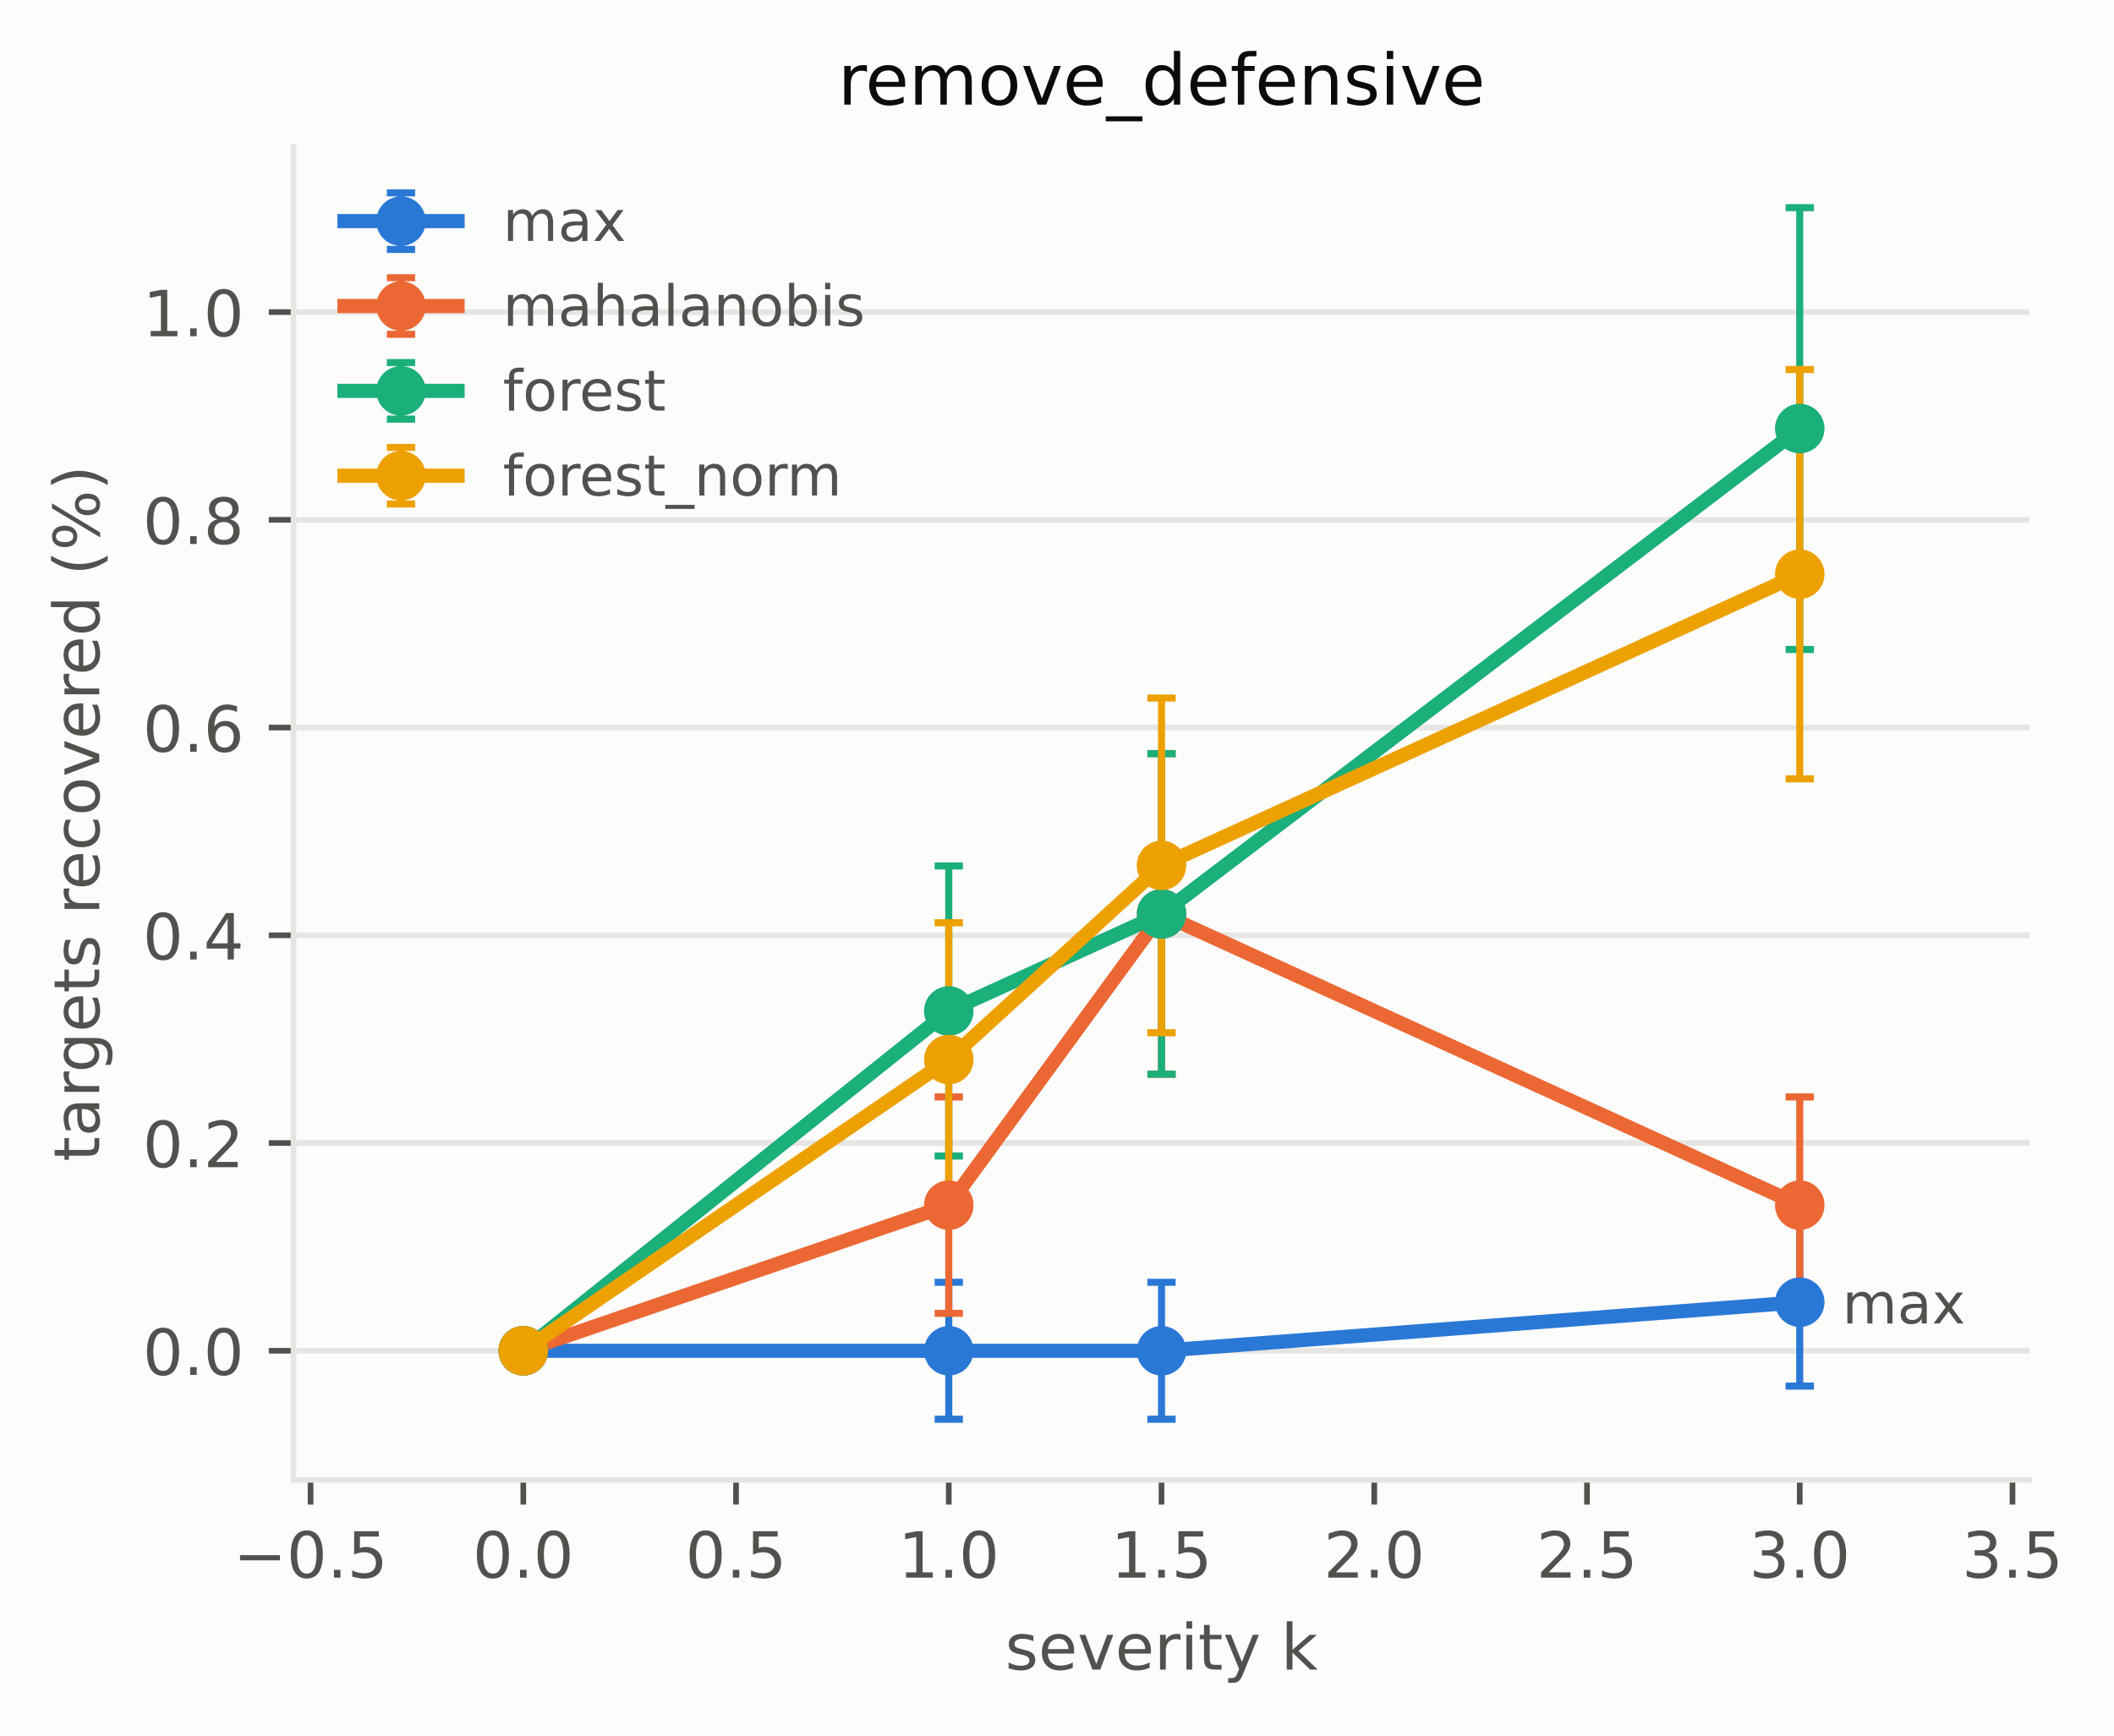
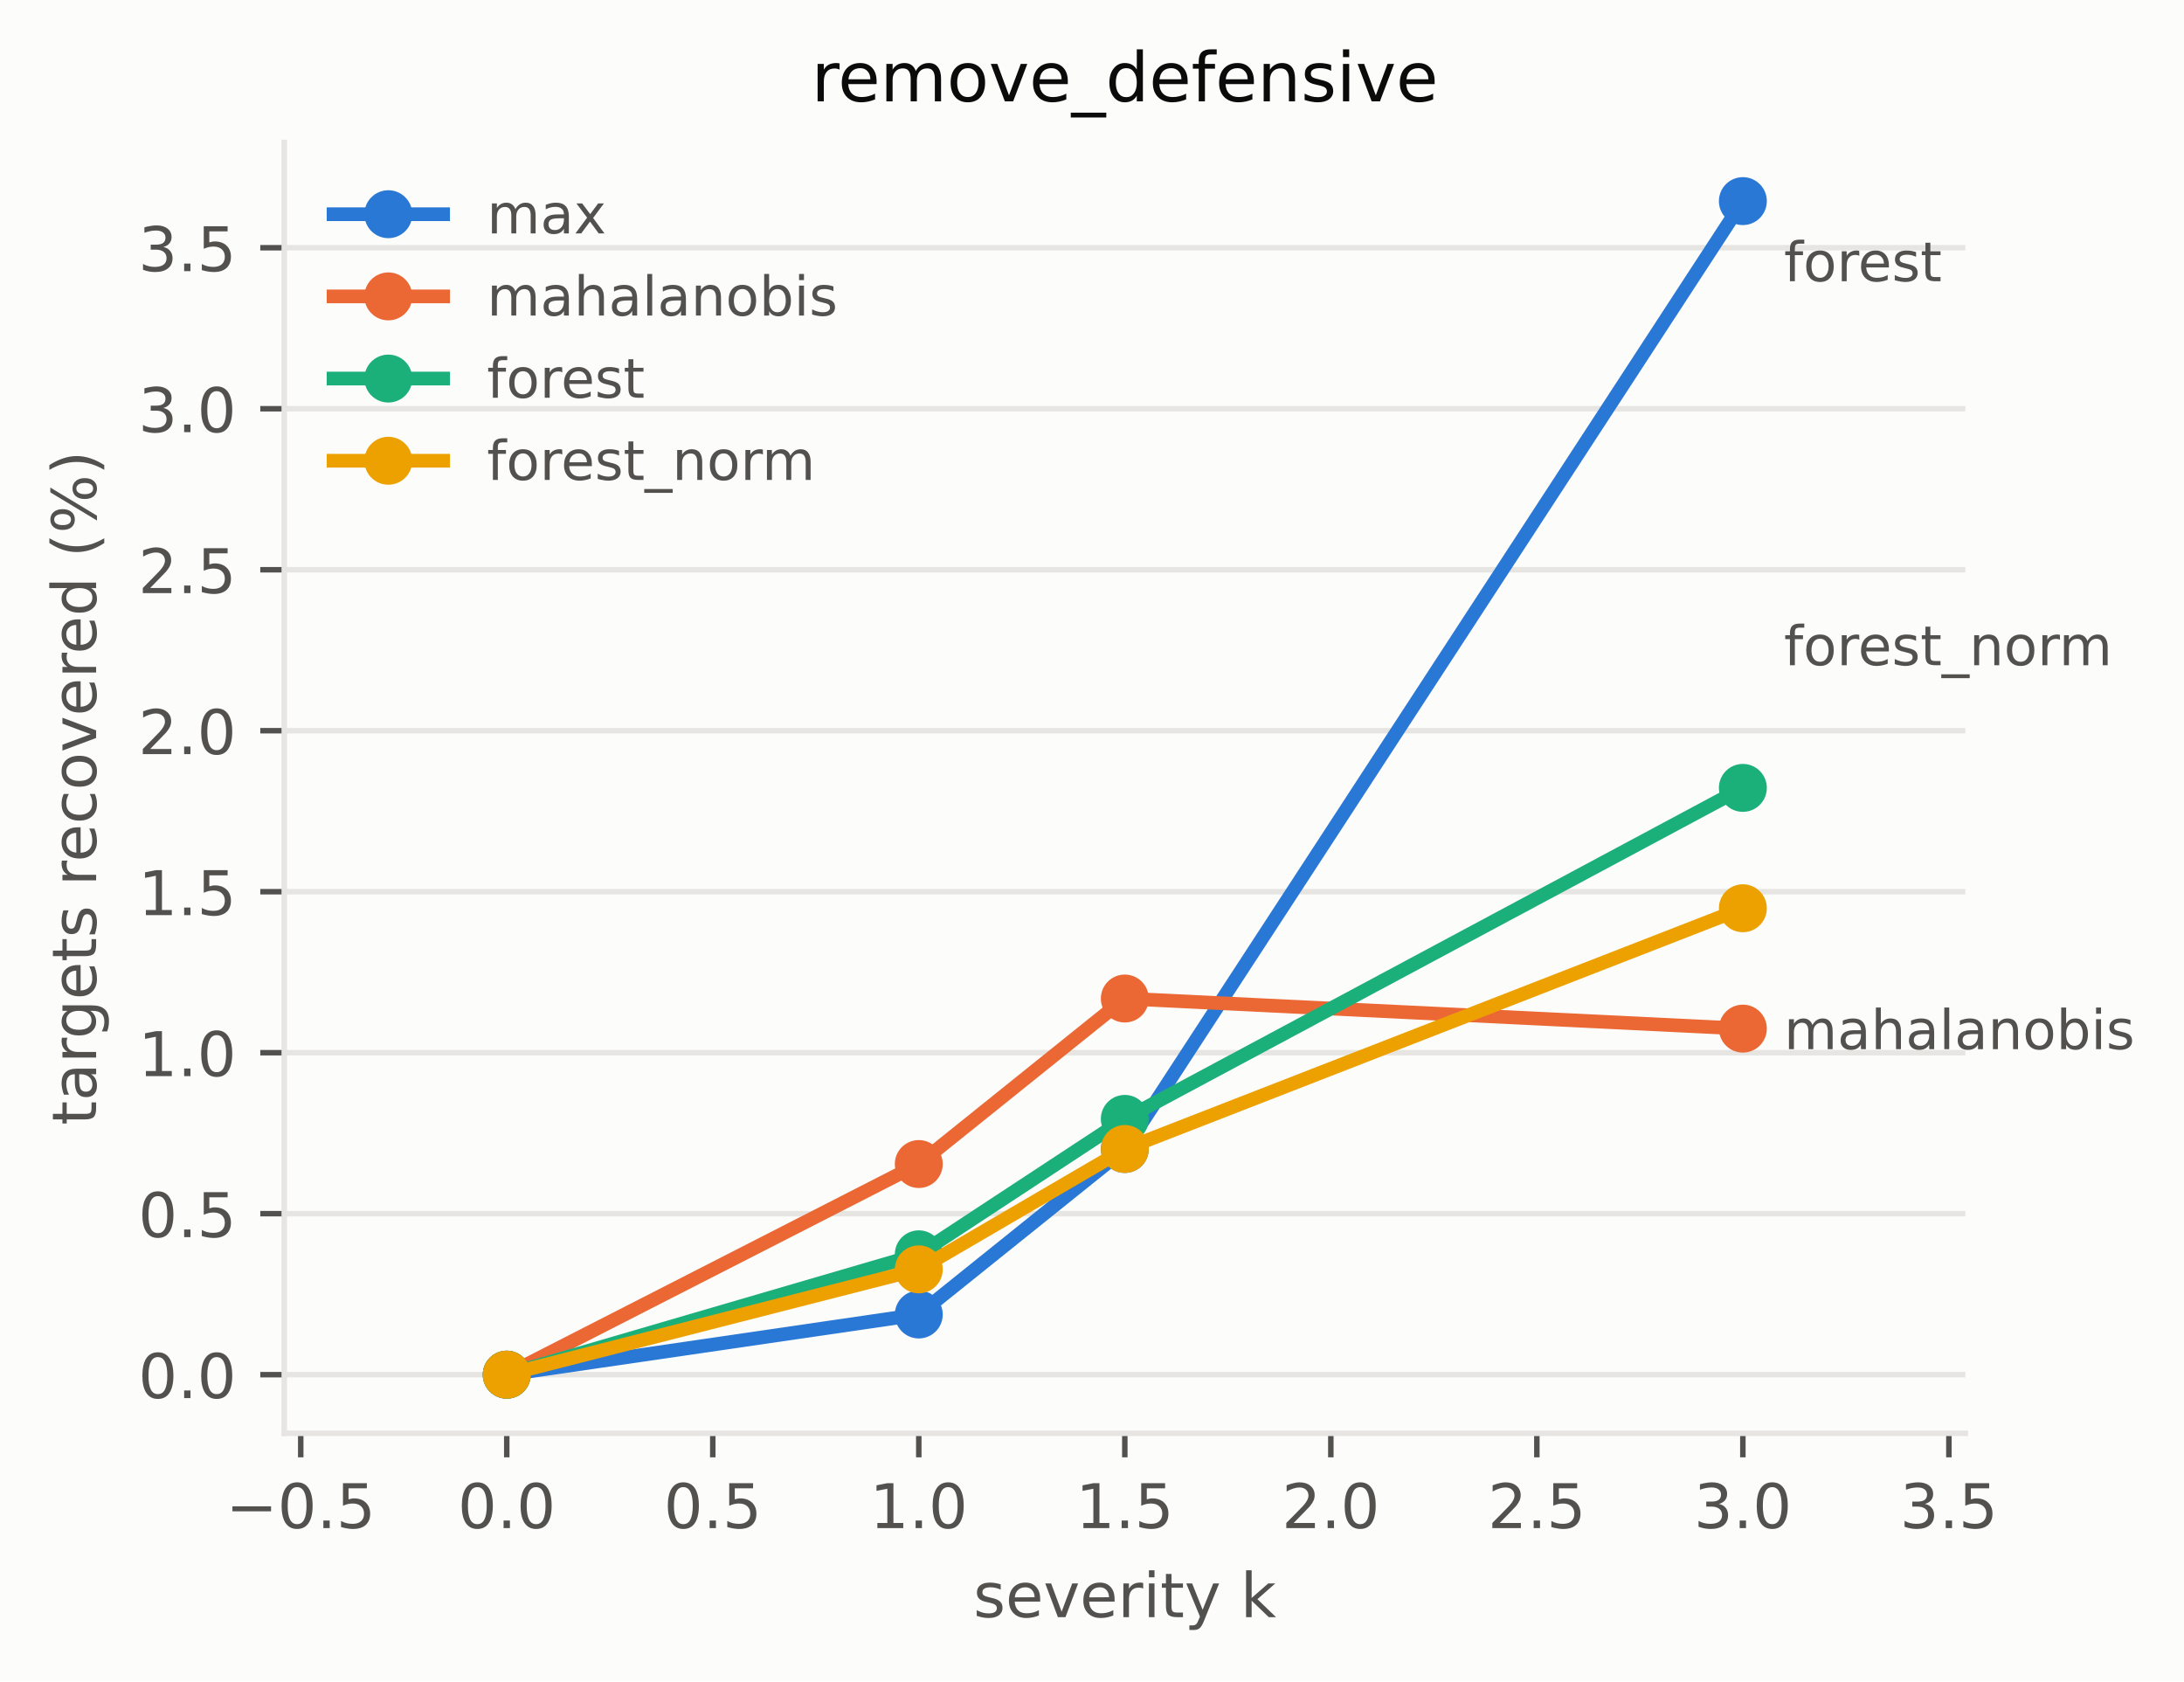
- <svg xmlns="http://www.w3.org/2000/svg" xmlns:xlink="http://www.w3.org/1999/xlink" width="298.983pt" height="245.495pt" viewBox="0 0 298.983 245.495" version="1.1">
+ <svg xmlns="http://www.w3.org/2000/svg" xmlns:xlink="http://www.w3.org/1999/xlink" width="318.964pt" height="245.495pt" viewBox="0 0 318.964 245.495" version="1.1">
  <defs>
    <style type="text/css">*{stroke-linejoin: round; stroke-linecap: butt}</style>
  </defs>
  <g id="figure_1">
    <g id="patch_1">
-       <path d="M 0 245.495 L 298.983 245.495 L 298.983 0 L 0 0 z " style="fill: #fcfcfb" />
+       <path d="M 0 245.495 L 318.964 245.495 L 318.964 0 L 0 0 z " style="fill: #fcfcfb" />
    </g>
    <g id="axes_1">
      <g id="patch_2">
        <path d="M 41.514 209.294 L 287.034 209.294 L 287.034 20.798 L 41.514 20.798 z " style="fill: #fcfcfb" />
      </g>
      <g id="matplotlib.axis_1">
        <g id="xtick_1">
          <g id="line2d_1">
            <defs>
              <path id="m1c0cf310b4" d="M 0 0 L 0 3.5 " style="stroke: #52514e; stroke-width: 0.8" />
            </defs>
            <g>
              <use xlink:href="#m1c0cf310b4" x="43.921" y="209.294" style="fill: #52514e; stroke: #52514e; stroke-width: 0.8" />
            </g>
          </g>
          <g id="text_1">
            <text style="font-size: 9px; font-family: 'DejaVu Sans', 'Bitstream Vera Sans', 'Computer Modern Sans Serif', 'Lucida Grande', 'Verdana', 'Geneva', 'Lucid', 'Arial', 'Helvetica', 'Avant Garde', sans-serif; text-anchor: middle; fill: #52514e" x="43.921" y="223.132" transform="rotate(-0 43.92057 223.1323)">−0.5</text>
          </g>
        </g>
        <g id="xtick_2">
          <g id="line2d_2">
            <g>
              <use xlink:href="#m1c0cf310b4" x="74.009" y="209.294" style="fill: #52514e; stroke: #52514e; stroke-width: 0.8" />
            </g>
          </g>
          <g id="text_2">
            <text style="font-size: 9px; font-family: 'DejaVu Sans', 'Bitstream Vera Sans', 'Computer Modern Sans Serif', 'Lucida Grande', 'Verdana', 'Geneva', 'Lucid', 'Arial', 'Helvetica', 'Avant Garde', sans-serif; text-anchor: middle; fill: #52514e" x="74.009" y="223.132" transform="rotate(-0 74.00881 223.1323)">0.0</text>
          </g>
        </g>
        <g id="xtick_3">
          <g id="line2d_3">
            <g>
              <use xlink:href="#m1c0cf310b4" x="104.097" y="209.294" style="fill: #52514e; stroke: #52514e; stroke-width: 0.8" />
            </g>
          </g>
          <g id="text_3">
            <text style="font-size: 9px; font-family: 'DejaVu Sans', 'Bitstream Vera Sans', 'Computer Modern Sans Serif', 'Lucida Grande', 'Verdana', 'Geneva', 'Lucid', 'Arial', 'Helvetica', 'Avant Garde', sans-serif; text-anchor: middle; fill: #52514e" x="104.097" y="223.132" transform="rotate(-0 104.097 223.1323)">0.5</text>
          </g>
        </g>
        <g id="xtick_4">
          <g id="line2d_4">
            <g>
              <use xlink:href="#m1c0cf310b4" x="134.185" y="209.294" style="fill: #52514e; stroke: #52514e; stroke-width: 0.8" />
            </g>
          </g>
          <g id="text_4">
            <text style="font-size: 9px; font-family: 'DejaVu Sans', 'Bitstream Vera Sans', 'Computer Modern Sans Serif', 'Lucida Grande', 'Verdana', 'Geneva', 'Lucid', 'Arial', 'Helvetica', 'Avant Garde', sans-serif; text-anchor: middle; fill: #52514e" x="134.185" y="223.132" transform="rotate(-0 134.1853 223.1323)">1.0</text>
          </g>
        </g>
        <g id="xtick_5">
          <g id="line2d_5">
            <g>
              <use xlink:href="#m1c0cf310b4" x="164.274" y="209.294" style="fill: #52514e; stroke: #52514e; stroke-width: 0.8" />
            </g>
          </g>
          <g id="text_5">
            <text style="font-size: 9px; font-family: 'DejaVu Sans', 'Bitstream Vera Sans', 'Computer Modern Sans Serif', 'Lucida Grande', 'Verdana', 'Geneva', 'Lucid', 'Arial', 'Helvetica', 'Avant Garde', sans-serif; text-anchor: middle; fill: #52514e" x="164.274" y="223.132" transform="rotate(-0 164.2735 223.1323)">1.5</text>
          </g>
        </g>
        <g id="xtick_6">
          <g id="line2d_6">
            <g>
              <use xlink:href="#m1c0cf310b4" x="194.362" y="209.294" style="fill: #52514e; stroke: #52514e; stroke-width: 0.8" />
            </g>
          </g>
          <g id="text_6">
            <text style="font-size: 9px; font-family: 'DejaVu Sans', 'Bitstream Vera Sans', 'Computer Modern Sans Serif', 'Lucida Grande', 'Verdana', 'Geneva', 'Lucid', 'Arial', 'Helvetica', 'Avant Garde', sans-serif; text-anchor: middle; fill: #52514e" x="194.362" y="223.132" transform="rotate(-0 194.3618 223.1323)">2.0</text>
          </g>
        </g>
        <g id="xtick_7">
          <g id="line2d_7">
            <g>
              <use xlink:href="#m1c0cf310b4" x="224.45" y="209.294" style="fill: #52514e; stroke: #52514e; stroke-width: 0.8" />
            </g>
          </g>
          <g id="text_7">
            <text style="font-size: 9px; font-family: 'DejaVu Sans', 'Bitstream Vera Sans', 'Computer Modern Sans Serif', 'Lucida Grande', 'Verdana', 'Geneva', 'Lucid', 'Arial', 'Helvetica', 'Avant Garde', sans-serif; text-anchor: middle; fill: #52514e" x="224.45" y="223.132" transform="rotate(-0 224.45 223.1323)">2.5</text>
          </g>
        </g>
        <g id="xtick_8">
          <g id="line2d_8">
            <g>
              <use xlink:href="#m1c0cf310b4" x="254.538" y="209.294" style="fill: #52514e; stroke: #52514e; stroke-width: 0.8" />
            </g>
          </g>
          <g id="text_8">
            <text style="font-size: 9px; font-family: 'DejaVu Sans', 'Bitstream Vera Sans', 'Computer Modern Sans Serif', 'Lucida Grande', 'Verdana', 'Geneva', 'Lucid', 'Arial', 'Helvetica', 'Avant Garde', sans-serif; text-anchor: middle; fill: #52514e" x="254.538" y="223.132" transform="rotate(-0 254.5382 223.1323)">3.0</text>
          </g>
        </g>
        <g id="xtick_9">
          <g id="line2d_9">
            <g>
              <use xlink:href="#m1c0cf310b4" x="284.626" y="209.294" style="fill: #52514e; stroke: #52514e; stroke-width: 0.8" />
            </g>
          </g>
          <g id="text_9">
            <text style="font-size: 9px; font-family: 'DejaVu Sans', 'Bitstream Vera Sans', 'Computer Modern Sans Serif', 'Lucida Grande', 'Verdana', 'Geneva', 'Lucid', 'Arial', 'Helvetica', 'Avant Garde', sans-serif; text-anchor: middle; fill: #52514e" x="284.626" y="223.132" transform="rotate(-0 284.6265 223.1323)">3.5</text>
          </g>
        </g>
        <g id="text_10">
          <text style="font-size: 9px; font-family: 'DejaVu Sans', 'Bitstream Vera Sans', 'Computer Modern Sans Serif', 'Lucida Grande', 'Verdana', 'Geneva', 'Lucid', 'Arial', 'Helvetica', 'Avant Garde', sans-serif; text-anchor: middle; fill: #52514e" x="164.274" y="236.133" transform="rotate(-0 164.2735 236.133)">severity k</text>
        </g>
      </g>
      <g id="matplotlib.axis_2">
        <g id="ytick_1">
          <g id="line2d_10">
-             <path d="M 41.514 191.041 L 287.034 191.041 " clip-path="url(#p755f9bd868)" style="fill: none; stroke: #e6e5e2; stroke-width: 0.8; stroke-linecap: square" />
+             <path d="M 41.514 200.726 L 287.034 200.726 " clip-path="url(#p755f9bd868)" style="fill: none; stroke: #e6e5e2; stroke-width: 0.8; stroke-linecap: square" />
          </g>
          <g id="line2d_11">
            <defs>
              <path id="m9482fce99a" d="M 0 0 L -3.5 0 " style="stroke: #52514e; stroke-width: 0.8" />
            </defs>
            <g>
-               <use xlink:href="#m9482fce99a" x="41.514" y="191.041" style="fill: #52514e; stroke: #52514e; stroke-width: 0.8" />
+               <use xlink:href="#m9482fce99a" x="41.514" y="200.726" style="fill: #52514e; stroke: #52514e; stroke-width: 0.8" />
            </g>
          </g>
          <g id="text_11">
-             <text style="font-size: 9px; font-family: 'DejaVu Sans', 'Bitstream Vera Sans', 'Computer Modern Sans Serif', 'Lucida Grande', 'Verdana', 'Geneva', 'Lucid', 'Arial', 'Helvetica', 'Avant Garde', sans-serif; text-anchor: end; fill: #52514e" x="34.514" y="194.46" transform="rotate(-0 34.51352 194.4599)">0.0</text>
+             <text style="font-size: 9px; font-family: 'DejaVu Sans', 'Bitstream Vera Sans', 'Computer Modern Sans Serif', 'Lucida Grande', 'Verdana', 'Geneva', 'Lucid', 'Arial', 'Helvetica', 'Avant Garde', sans-serif; text-anchor: end; fill: #52514e" x="34.514" y="204.145" transform="rotate(-0 34.51352 204.1454)">0.0</text>
          </g>
        </g>
        <g id="ytick_2">
          <g id="line2d_12">
-             <path d="M 41.514 161.66 L 287.034 161.66 " clip-path="url(#p755f9bd868)" style="fill: none; stroke: #e6e5e2; stroke-width: 0.8; stroke-linecap: square" />
+             <path d="M 41.514 177.219 L 287.034 177.219 " clip-path="url(#p755f9bd868)" style="fill: none; stroke: #e6e5e2; stroke-width: 0.8; stroke-linecap: square" />
          </g>
          <g id="line2d_13">
            <g>
-               <use xlink:href="#m9482fce99a" x="41.514" y="161.66" style="fill: #52514e; stroke: #52514e; stroke-width: 0.8" />
+               <use xlink:href="#m9482fce99a" x="41.514" y="177.219" style="fill: #52514e; stroke: #52514e; stroke-width: 0.8" />
            </g>
          </g>
          <g id="text_12">
-             <text style="font-size: 9px; font-family: 'DejaVu Sans', 'Bitstream Vera Sans', 'Computer Modern Sans Serif', 'Lucida Grande', 'Verdana', 'Geneva', 'Lucid', 'Arial', 'Helvetica', 'Avant Garde', sans-serif; text-anchor: end; fill: #52514e" x="34.514" y="165.079" transform="rotate(-0 34.51352 165.0789)">0.2</text>
+             <text style="font-size: 9px; font-family: 'DejaVu Sans', 'Bitstream Vera Sans', 'Computer Modern Sans Serif', 'Lucida Grande', 'Verdana', 'Geneva', 'Lucid', 'Arial', 'Helvetica', 'Avant Garde', sans-serif; text-anchor: end; fill: #52514e" x="34.514" y="180.638" transform="rotate(-0 34.51352 180.6383)">0.5</text>
          </g>
        </g>
        <g id="ytick_3">
          <g id="line2d_14">
-             <path d="M 41.514 132.279 L 287.034 132.279 " clip-path="url(#p755f9bd868)" style="fill: none; stroke: #e6e5e2; stroke-width: 0.8; stroke-linecap: square" />
+             <path d="M 41.514 153.712 L 287.034 153.712 " clip-path="url(#p755f9bd868)" style="fill: none; stroke: #e6e5e2; stroke-width: 0.8; stroke-linecap: square" />
          </g>
          <g id="line2d_15">
            <g>
-               <use xlink:href="#m9482fce99a" x="41.514" y="132.279" style="fill: #52514e; stroke: #52514e; stroke-width: 0.8" />
+               <use xlink:href="#m9482fce99a" x="41.514" y="153.712" style="fill: #52514e; stroke: #52514e; stroke-width: 0.8" />
            </g>
          </g>
          <g id="text_13">
-             <text style="font-size: 9px; font-family: 'DejaVu Sans', 'Bitstream Vera Sans', 'Computer Modern Sans Serif', 'Lucida Grande', 'Verdana', 'Geneva', 'Lucid', 'Arial', 'Helvetica', 'Avant Garde', sans-serif; text-anchor: end; fill: #52514e" x="34.514" y="135.698" transform="rotate(-0 34.51352 135.698)">0.4</text>
+             <text style="font-size: 9px; font-family: 'DejaVu Sans', 'Bitstream Vera Sans', 'Computer Modern Sans Serif', 'Lucida Grande', 'Verdana', 'Geneva', 'Lucid', 'Arial', 'Helvetica', 'Avant Garde', sans-serif; text-anchor: end; fill: #52514e" x="34.514" y="157.131" transform="rotate(-0 34.51352 157.1312)">1.0</text>
          </g>
        </g>
        <g id="ytick_4">
          <g id="line2d_16">
-             <path d="M 41.514 102.898 L 287.034 102.898 " clip-path="url(#p755f9bd868)" style="fill: none; stroke: #e6e5e2; stroke-width: 0.8; stroke-linecap: square" />
+             <path d="M 41.514 130.205 L 287.034 130.205 " clip-path="url(#p755f9bd868)" style="fill: none; stroke: #e6e5e2; stroke-width: 0.8; stroke-linecap: square" />
          </g>
          <g id="line2d_17">
            <g>
-               <use xlink:href="#m9482fce99a" x="41.514" y="102.898" style="fill: #52514e; stroke: #52514e; stroke-width: 0.8" />
+               <use xlink:href="#m9482fce99a" x="41.514" y="130.205" style="fill: #52514e; stroke: #52514e; stroke-width: 0.8" />
            </g>
          </g>
          <g id="text_14">
-             <text style="font-size: 9px; font-family: 'DejaVu Sans', 'Bitstream Vera Sans', 'Computer Modern Sans Serif', 'Lucida Grande', 'Verdana', 'Geneva', 'Lucid', 'Arial', 'Helvetica', 'Avant Garde', sans-serif; text-anchor: end; fill: #52514e" x="34.514" y="106.317" transform="rotate(-0 34.51352 106.3171)">0.6</text>
+             <text style="font-size: 9px; font-family: 'DejaVu Sans', 'Bitstream Vera Sans', 'Computer Modern Sans Serif', 'Lucida Grande', 'Verdana', 'Geneva', 'Lucid', 'Arial', 'Helvetica', 'Avant Garde', sans-serif; text-anchor: end; fill: #52514e" x="34.514" y="133.624" transform="rotate(-0 34.51352 133.6242)">1.5</text>
          </g>
        </g>
        <g id="ytick_5">
          <g id="line2d_18">
-             <path d="M 41.514 73.517 L 287.034 73.517 " clip-path="url(#p755f9bd868)" style="fill: none; stroke: #e6e5e2; stroke-width: 0.8; stroke-linecap: square" />
+             <path d="M 41.514 106.698 L 287.034 106.698 " clip-path="url(#p755f9bd868)" style="fill: none; stroke: #e6e5e2; stroke-width: 0.8; stroke-linecap: square" />
          </g>
          <g id="line2d_19">
            <g>
-               <use xlink:href="#m9482fce99a" x="41.514" y="73.517" style="fill: #52514e; stroke: #52514e; stroke-width: 0.8" />
+               <use xlink:href="#m9482fce99a" x="41.514" y="106.698" style="fill: #52514e; stroke: #52514e; stroke-width: 0.8" />
            </g>
          </g>
          <g id="text_15">
-             <text style="font-size: 9px; font-family: 'DejaVu Sans', 'Bitstream Vera Sans', 'Computer Modern Sans Serif', 'Lucida Grande', 'Verdana', 'Geneva', 'Lucid', 'Arial', 'Helvetica', 'Avant Garde', sans-serif; text-anchor: end; fill: #52514e" x="34.514" y="76.936" transform="rotate(-0 34.51352 76.93619)">0.8</text>
+             <text style="font-size: 9px; font-family: 'DejaVu Sans', 'Bitstream Vera Sans', 'Computer Modern Sans Serif', 'Lucida Grande', 'Verdana', 'Geneva', 'Lucid', 'Arial', 'Helvetica', 'Avant Garde', sans-serif; text-anchor: end; fill: #52514e" x="34.514" y="110.117" transform="rotate(-0 34.51352 110.1171)">2.0</text>
          </g>
        </g>
        <g id="ytick_6">
          <g id="line2d_20">
-             <path d="M 41.514 44.136 L 287.034 44.136 " clip-path="url(#p755f9bd868)" style="fill: none; stroke: #e6e5e2; stroke-width: 0.8; stroke-linecap: square" />
+             <path d="M 41.514 83.191 L 287.034 83.191 " clip-path="url(#p755f9bd868)" style="fill: none; stroke: #e6e5e2; stroke-width: 0.8; stroke-linecap: square" />
          </g>
          <g id="line2d_21">
            <g>
-               <use xlink:href="#m9482fce99a" x="41.514" y="44.136" style="fill: #52514e; stroke: #52514e; stroke-width: 0.8" />
+               <use xlink:href="#m9482fce99a" x="41.514" y="83.191" style="fill: #52514e; stroke: #52514e; stroke-width: 0.8" />
            </g>
          </g>
          <g id="text_16">
-             <text style="font-size: 9px; font-family: 'DejaVu Sans', 'Bitstream Vera Sans', 'Computer Modern Sans Serif', 'Lucida Grande', 'Verdana', 'Geneva', 'Lucid', 'Arial', 'Helvetica', 'Avant Garde', sans-serif; text-anchor: end; fill: #52514e" x="34.514" y="47.555" transform="rotate(-0 34.51352 47.55527)">1.0</text>
-           </g>
-         </g>
-         <g id="text_17">
+             <text style="font-size: 9px; font-family: 'DejaVu Sans', 'Bitstream Vera Sans', 'Computer Modern Sans Serif', 'Lucida Grande', 'Verdana', 'Geneva', 'Lucid', 'Arial', 'Helvetica', 'Avant Garde', sans-serif; text-anchor: end; fill: #52514e" x="34.514" y="86.61" transform="rotate(-0 34.51352 86.61)">2.5</text>
+           </g>
+         </g>
+         <g id="ytick_7">
+           <g id="line2d_22">
+             <path d="M 41.514 59.684 L 287.034 59.684 " clip-path="url(#p755f9bd868)" style="fill: none; stroke: #e6e5e2; stroke-width: 0.8; stroke-linecap: square" />
+           </g>
+           <g id="line2d_23">
+             <g>
+               <use xlink:href="#m9482fce99a" x="41.514" y="59.684" style="fill: #52514e; stroke: #52514e; stroke-width: 0.8" />
+             </g>
+           </g>
+           <g id="text_17">
+             <text style="font-size: 9px; font-family: 'DejaVu Sans', 'Bitstream Vera Sans', 'Computer Modern Sans Serif', 'Lucida Grande', 'Verdana', 'Geneva', 'Lucid', 'Arial', 'Helvetica', 'Avant Garde', sans-serif; text-anchor: end; fill: #52514e" x="34.514" y="63.103" transform="rotate(-0 34.51352 63.10292)">3.0</text>
+           </g>
+         </g>
+         <g id="ytick_8">
+           <g id="line2d_24">
+             <path d="M 41.514 36.177 L 287.034 36.177 " clip-path="url(#p755f9bd868)" style="fill: none; stroke: #e6e5e2; stroke-width: 0.8; stroke-linecap: square" />
+           </g>
+           <g id="line2d_25">
+             <g>
+               <use xlink:href="#m9482fce99a" x="41.514" y="36.177" style="fill: #52514e; stroke: #52514e; stroke-width: 0.8" />
+             </g>
+           </g>
+           <g id="text_18">
+             <text style="font-size: 9px; font-family: 'DejaVu Sans', 'Bitstream Vera Sans', 'Computer Modern Sans Serif', 'Lucida Grande', 'Verdana', 'Geneva', 'Lucid', 'Arial', 'Helvetica', 'Avant Garde', sans-serif; text-anchor: end; fill: #52514e" x="34.514" y="39.596" transform="rotate(-0 34.51352 39.59584)">3.5</text>
+           </g>
+         </g>
+         <g id="text_19">
          <text style="font-size: 9px; font-family: 'DejaVu Sans', 'Bitstream Vera Sans', 'Computer Modern Sans Serif', 'Lucida Grande', 'Verdana', 'Geneva', 'Lucid', 'Arial', 'Helvetica', 'Avant Garde', sans-serif; text-anchor: middle; fill: #52514e" x="14.039" y="115.046" transform="rotate(-90 14.03859 115.0464)">targets recovered (%)</text>
        </g>
      </g>
-       <g id="LineCollection_1">
-         <path d="M 74.009 191.041 L 74.009 191.041 " clip-path="url(#p755f9bd868)" style="fill: none; stroke: #2a78d6" />
-         <path d="M 134.185 200.726 L 134.185 181.355 " clip-path="url(#p755f9bd868)" style="fill: none; stroke: #2a78d6" />
-         <path d="M 164.274 200.726 L 164.274 181.355 " clip-path="url(#p755f9bd868)" style="fill: none; stroke: #2a78d6" />
-         <path d="M 254.538 196.036 L 254.538 172.317 " clip-path="url(#p755f9bd868)" style="fill: none; stroke: #2a78d6" />
-       </g>
-       <g id="line2d_22">
-         <defs>
-           <path id="m4d4933773e" d="M 2 0 L -2 -0 " style="stroke: #2a78d6" />
-         </defs>
-         <g clip-path="url(#p755f9bd868)">
-           <use xlink:href="#m4d4933773e" x="74.009" y="191.041" style="fill: #2a78d6; stroke: #2a78d6" />
-           <use xlink:href="#m4d4933773e" x="134.185" y="200.726" style="fill: #2a78d6; stroke: #2a78d6" />
-           <use xlink:href="#m4d4933773e" x="164.274" y="200.726" style="fill: #2a78d6; stroke: #2a78d6" />
-           <use xlink:href="#m4d4933773e" x="254.538" y="196.036" style="fill: #2a78d6; stroke: #2a78d6" />
-         </g>
-       </g>
-       <g id="line2d_23">
-         <g clip-path="url(#p755f9bd868)">
-           <use xlink:href="#m4d4933773e" x="74.009" y="191.041" style="fill: #2a78d6; stroke: #2a78d6" />
-           <use xlink:href="#m4d4933773e" x="134.185" y="181.355" style="fill: #2a78d6; stroke: #2a78d6" />
-           <use xlink:href="#m4d4933773e" x="164.274" y="181.355" style="fill: #2a78d6; stroke: #2a78d6" />
-           <use xlink:href="#m4d4933773e" x="254.538" y="172.317" style="fill: #2a78d6; stroke: #2a78d6" />
-         </g>
-       </g>
-       <g id="LineCollection_2">
-         <path d="M 74.009 191.041 L 74.009 191.041 " clip-path="url(#p755f9bd868)" style="fill: none; stroke: #eb6834" />
-         <path d="M 134.185 185.75 L 134.185 155.143 " clip-path="url(#p755f9bd868)" style="fill: none; stroke: #eb6834" />
-         <path d="M 164.274 151.925 L 164.274 106.592 " clip-path="url(#p755f9bd868)" style="fill: none; stroke: #eb6834" />
-         <path d="M 254.538 185.75 L 254.538 155.143 " clip-path="url(#p755f9bd868)" style="fill: none; stroke: #eb6834" />
-       </g>
-       <g id="line2d_24">
-         <defs>
-           <path id="m9eb09d67c7" d="M 2 0 L -2 -0 " style="stroke: #eb6834" />
-         </defs>
-         <g clip-path="url(#p755f9bd868)">
-           <use xlink:href="#m9eb09d67c7" x="74.009" y="191.041" style="fill: #eb6834; stroke: #eb6834" />
-           <use xlink:href="#m9eb09d67c7" x="134.185" y="185.75" style="fill: #eb6834; stroke: #eb6834" />
-           <use xlink:href="#m9eb09d67c7" x="164.274" y="151.925" style="fill: #eb6834; stroke: #eb6834" />
-           <use xlink:href="#m9eb09d67c7" x="254.538" y="185.75" style="fill: #eb6834; stroke: #eb6834" />
-         </g>
-       </g>
-       <g id="line2d_25">
-         <g clip-path="url(#p755f9bd868)">
-           <use xlink:href="#m9eb09d67c7" x="74.009" y="191.041" style="fill: #eb6834; stroke: #eb6834" />
-           <use xlink:href="#m9eb09d67c7" x="134.185" y="155.143" style="fill: #eb6834; stroke: #eb6834" />
-           <use xlink:href="#m9eb09d67c7" x="164.274" y="106.592" style="fill: #eb6834; stroke: #eb6834" />
-           <use xlink:href="#m9eb09d67c7" x="254.538" y="155.143" style="fill: #eb6834; stroke: #eb6834" />
-         </g>
-       </g>
-       <g id="LineCollection_3">
-         <path d="M 74.009 191.041 L 74.009 191.041 " clip-path="url(#p755f9bd868)" style="fill: none; stroke: #1baf7a" />
-         <path d="M 134.185 163.501 L 134.185 122.476 " clip-path="url(#p755f9bd868)" style="fill: none; stroke: #1baf7a" />
-         <path d="M 164.274 151.925 L 164.274 106.592 " clip-path="url(#p755f9bd868)" style="fill: none; stroke: #1baf7a" />
-         <path d="M 254.538 91.857 L 254.538 29.366 " clip-path="url(#p755f9bd868)" style="fill: none; stroke: #1baf7a" />
-       </g>
      <g id="line2d_26">
-         <defs>
-           <path id="m4381ba1775" d="M 2 0 L -2 -0 " style="stroke: #1baf7a" />
-         </defs>
-         <g clip-path="url(#p755f9bd868)">
-           <use xlink:href="#m4381ba1775" x="74.009" y="191.041" style="fill: #1baf7a; stroke: #1baf7a" />
-           <use xlink:href="#m4381ba1775" x="134.185" y="163.501" style="fill: #1baf7a; stroke: #1baf7a" />
-           <use xlink:href="#m4381ba1775" x="164.274" y="151.925" style="fill: #1baf7a; stroke: #1baf7a" />
-           <use xlink:href="#m4381ba1775" x="254.538" y="91.857" style="fill: #1baf7a; stroke: #1baf7a" />
-         </g>
-       </g>
-       <g id="line2d_27">
-         <g clip-path="url(#p755f9bd868)">
-           <use xlink:href="#m4381ba1775" x="74.009" y="191.041" style="fill: #1baf7a; stroke: #1baf7a" />
-           <use xlink:href="#m4381ba1775" x="134.185" y="122.476" style="fill: #1baf7a; stroke: #1baf7a" />
-           <use xlink:href="#m4381ba1775" x="164.274" y="106.592" style="fill: #1baf7a; stroke: #1baf7a" />
-           <use xlink:href="#m4381ba1775" x="254.538" y="29.366" style="fill: #1baf7a; stroke: #1baf7a" />
-         </g>
-       </g>
-       <g id="LineCollection_4">
-         <path d="M 74.009 191.041 L 74.009 191.041 " clip-path="url(#p755f9bd868)" style="fill: none; stroke: #eda100" />
-         <path d="M 134.185 169.197 L 134.185 130.509 " clip-path="url(#p755f9bd868)" style="fill: none; stroke: #eda100" />
-         <path d="M 164.274 146.063 L 164.274 98.725 " clip-path="url(#p755f9bd868)" style="fill: none; stroke: #eda100" />
-         <path d="M 254.538 110.154 L 254.538 52.258 " clip-path="url(#p755f9bd868)" style="fill: none; stroke: #eda100" />
-       </g>
-       <g id="line2d_28">
-         <defs>
-           <path id="m5cf9e81bf8" d="M 2 0 L -2 -0 " style="stroke: #eda100" />
-         </defs>
-         <g clip-path="url(#p755f9bd868)">
-           <use xlink:href="#m5cf9e81bf8" x="74.009" y="191.041" style="fill: #eda100; stroke: #eda100" />
-           <use xlink:href="#m5cf9e81bf8" x="134.185" y="169.197" style="fill: #eda100; stroke: #eda100" />
-           <use xlink:href="#m5cf9e81bf8" x="164.274" y="146.063" style="fill: #eda100; stroke: #eda100" />
-           <use xlink:href="#m5cf9e81bf8" x="254.538" y="110.154" style="fill: #eda100; stroke: #eda100" />
-         </g>
-       </g>
-       <g id="line2d_29">
-         <g clip-path="url(#p755f9bd868)">
-           <use xlink:href="#m5cf9e81bf8" x="74.009" y="191.041" style="fill: #eda100; stroke: #eda100" />
-           <use xlink:href="#m5cf9e81bf8" x="134.185" y="130.509" style="fill: #eda100; stroke: #eda100" />
-           <use xlink:href="#m5cf9e81bf8" x="164.274" y="98.725" style="fill: #eda100; stroke: #eda100" />
-           <use xlink:href="#m5cf9e81bf8" x="254.538" y="52.258" style="fill: #eda100; stroke: #eda100" />
-         </g>
-       </g>
-       <g id="line2d_30">
-         <path d="M 74.009 191.041 L 134.185 191.041 L 164.274 191.041 L 254.538 184.176 " clip-path="url(#p755f9bd868)" style="fill: none; stroke: #2a78d6; stroke-width: 2; stroke-linecap: square" />
+         <path d="M 74.009 200.726 L 134.185 191.939 L 164.274 167.773 L 254.538 29.366 " clip-path="url(#p755f9bd868)" style="fill: none; stroke: #2a78d6; stroke-width: 2; stroke-linecap: square" />
        <defs>
          <path id="m87b39bc6f3" d="M 0 3 C 0.796 3 1.559 2.684 2.121 2.121 C 2.684 1.559 3 0.796 3 0 C 3 -0.796 2.684 -1.559 2.121 -2.121 C 1.559 -2.684 0.796 -3 0 -3 C -0.796 -3 -1.559 -2.684 -2.121 -2.121 C -2.684 -1.559 -3 -0.796 -3 0 C -3 0.796 -2.684 1.559 -2.121 2.121 C -1.559 2.684 -0.796 3 0 3 z " style="stroke: #2a78d6" />
        </defs>
        <g clip-path="url(#p755f9bd868)">
-           <use xlink:href="#m87b39bc6f3" x="74.009" y="191.041" style="fill: #2a78d6; stroke: #2a78d6" />
-           <use xlink:href="#m87b39bc6f3" x="134.185" y="191.041" style="fill: #2a78d6; stroke: #2a78d6" />
-           <use xlink:href="#m87b39bc6f3" x="164.274" y="191.041" style="fill: #2a78d6; stroke: #2a78d6" />
-           <use xlink:href="#m87b39bc6f3" x="254.538" y="184.176" style="fill: #2a78d6; stroke: #2a78d6" />
-         </g>
-       </g>
-       <g id="line2d_31">
-         <path d="M 74.009 191.041 L 134.185 170.447 L 164.274 129.259 L 254.538 170.447 " clip-path="url(#p755f9bd868)" style="fill: none; stroke: #eb6834; stroke-width: 2; stroke-linecap: square" />
+           <use xlink:href="#m87b39bc6f3" x="74.009" y="200.726" style="fill: #2a78d6; stroke: #2a78d6" />
+           <use xlink:href="#m87b39bc6f3" x="134.185" y="191.939" style="fill: #2a78d6; stroke: #2a78d6" />
+           <use xlink:href="#m87b39bc6f3" x="164.274" y="167.773" style="fill: #2a78d6; stroke: #2a78d6" />
+           <use xlink:href="#m87b39bc6f3" x="254.538" y="29.366" style="fill: #2a78d6; stroke: #2a78d6" />
+         </g>
+       </g>
+       <g id="line2d_27">
+         <path d="M 74.009 200.726 L 134.185 169.97 L 164.274 145.803 L 254.538 150.197 " clip-path="url(#p755f9bd868)" style="fill: none; stroke: #eb6834; stroke-width: 2; stroke-linecap: square" />
        <defs>
          <path id="m221498b6f1" d="M 0 3 C 0.796 3 1.559 2.684 2.121 2.121 C 2.684 1.559 3 0.796 3 0 C 3 -0.796 2.684 -1.559 2.121 -2.121 C 1.559 -2.684 0.796 -3 0 -3 C -0.796 -3 -1.559 -2.684 -2.121 -2.121 C -2.684 -1.559 -3 -0.796 -3 0 C -3 0.796 -2.684 1.559 -2.121 2.121 C -1.559 2.684 -0.796 3 0 3 z " style="stroke: #eb6834" />
        </defs>
        <g clip-path="url(#p755f9bd868)">
-           <use xlink:href="#m221498b6f1" x="74.009" y="191.041" style="fill: #eb6834; stroke: #eb6834" />
-           <use xlink:href="#m221498b6f1" x="134.185" y="170.447" style="fill: #eb6834; stroke: #eb6834" />
-           <use xlink:href="#m221498b6f1" x="164.274" y="129.259" style="fill: #eb6834; stroke: #eb6834" />
-           <use xlink:href="#m221498b6f1" x="254.538" y="170.447" style="fill: #eb6834; stroke: #eb6834" />
-         </g>
-       </g>
-       <g id="line2d_32">
-         <path d="M 74.009 191.041 L 134.185 142.988 L 164.274 129.259 L 254.538 60.612 " clip-path="url(#p755f9bd868)" style="fill: none; stroke: #1baf7a; stroke-width: 2; stroke-linecap: square" />
+           <use xlink:href="#m221498b6f1" x="74.009" y="200.726" style="fill: #eb6834; stroke: #eb6834" />
+           <use xlink:href="#m221498b6f1" x="134.185" y="169.97" style="fill: #eb6834; stroke: #eb6834" />
+           <use xlink:href="#m221498b6f1" x="164.274" y="145.803" style="fill: #eb6834; stroke: #eb6834" />
+           <use xlink:href="#m221498b6f1" x="254.538" y="150.197" style="fill: #eb6834; stroke: #eb6834" />
+         </g>
+       </g>
+       <g id="line2d_28">
+         <path d="M 74.009 200.726 L 134.185 183.151 L 164.274 163.379 L 254.538 115.046 " clip-path="url(#p755f9bd868)" style="fill: none; stroke: #1baf7a; stroke-width: 2; stroke-linecap: square" />
        <defs>
          <path id="m046e1da516" d="M 0 3 C 0.796 3 1.559 2.684 2.121 2.121 C 2.684 1.559 3 0.796 3 0 C 3 -0.796 2.684 -1.559 2.121 -2.121 C 1.559 -2.684 0.796 -3 0 -3 C -0.796 -3 -1.559 -2.684 -2.121 -2.121 C -2.684 -1.559 -3 -0.796 -3 0 C -3 0.796 -2.684 1.559 -2.121 2.121 C -1.559 2.684 -0.796 3 0 3 z " style="stroke: #1baf7a" />
        </defs>
        <g clip-path="url(#p755f9bd868)">
-           <use xlink:href="#m046e1da516" x="74.009" y="191.041" style="fill: #1baf7a; stroke: #1baf7a" />
-           <use xlink:href="#m046e1da516" x="134.185" y="142.988" style="fill: #1baf7a; stroke: #1baf7a" />
-           <use xlink:href="#m046e1da516" x="164.274" y="129.259" style="fill: #1baf7a; stroke: #1baf7a" />
-           <use xlink:href="#m046e1da516" x="254.538" y="60.612" style="fill: #1baf7a; stroke: #1baf7a" />
-         </g>
-       </g>
-       <g id="line2d_33">
-         <path d="M 74.009 191.041 L 134.185 149.853 L 164.274 122.394 L 254.538 81.206 " clip-path="url(#p755f9bd868)" style="fill: none; stroke: #eda100; stroke-width: 2; stroke-linecap: square" />
+           <use xlink:href="#m046e1da516" x="74.009" y="200.726" style="fill: #1baf7a; stroke: #1baf7a" />
+           <use xlink:href="#m046e1da516" x="134.185" y="183.151" style="fill: #1baf7a; stroke: #1baf7a" />
+           <use xlink:href="#m046e1da516" x="164.274" y="163.379" style="fill: #1baf7a; stroke: #1baf7a" />
+           <use xlink:href="#m046e1da516" x="254.538" y="115.046" style="fill: #1baf7a; stroke: #1baf7a" />
+         </g>
+       </g>
+       <g id="line2d_29">
+         <path d="M 74.009 200.726 L 134.185 185.348 L 164.274 167.773 L 254.538 132.622 " clip-path="url(#p755f9bd868)" style="fill: none; stroke: #eda100; stroke-width: 2; stroke-linecap: square" />
        <defs>
          <path id="m26f9c0cba7" d="M 0 3 C 0.796 3 1.559 2.684 2.121 2.121 C 2.684 1.559 3 0.796 3 0 C 3 -0.796 2.684 -1.559 2.121 -2.121 C 1.559 -2.684 0.796 -3 0 -3 C -0.796 -3 -1.559 -2.684 -2.121 -2.121 C -2.684 -1.559 -3 -0.796 -3 0 C -3 0.796 -2.684 1.559 -2.121 2.121 C -1.559 2.684 -0.796 3 0 3 z " style="stroke: #eda100" />
        </defs>
        <g clip-path="url(#p755f9bd868)">
-           <use xlink:href="#m26f9c0cba7" x="74.009" y="191.041" style="fill: #eda100; stroke: #eda100" />
-           <use xlink:href="#m26f9c0cba7" x="134.185" y="149.853" style="fill: #eda100; stroke: #eda100" />
-           <use xlink:href="#m26f9c0cba7" x="164.274" y="122.394" style="fill: #eda100; stroke: #eda100" />
-           <use xlink:href="#m26f9c0cba7" x="254.538" y="81.206" style="fill: #eda100; stroke: #eda100" />
+           <use xlink:href="#m26f9c0cba7" x="74.009" y="200.726" style="fill: #eda100; stroke: #eda100" />
+           <use xlink:href="#m26f9c0cba7" x="134.185" y="185.348" style="fill: #eda100; stroke: #eda100" />
+           <use xlink:href="#m26f9c0cba7" x="164.274" y="167.773" style="fill: #eda100; stroke: #eda100" />
+           <use xlink:href="#m26f9c0cba7" x="254.538" y="132.622" style="fill: #eda100; stroke: #eda100" />
        </g>
      </g>
      <g id="patch_3">
        <path d="M 41.514 209.294 L 41.514 20.798 " style="fill: none; stroke: #e6e5e2; stroke-width: 0.8; stroke-linejoin: miter; stroke-linecap: square" />
      </g>
      <g id="patch_4">
        <path d="M 41.514 209.294 L 287.034 209.294 " style="fill: none; stroke: #e6e5e2; stroke-width: 0.8; stroke-linejoin: miter; stroke-linecap: square" />
      </g>
-       <g id="text_18">
-         <text style="font-size: 8px; font-family: 'DejaVu Sans', 'Bitstream Vera Sans', 'Computer Modern Sans Serif', 'Lucida Grande', 'Verdana', 'Geneva', 'Lucid', 'Arial', 'Helvetica', 'Avant Garde', sans-serif; text-anchor: start; fill: #52514e" x="260.538" y="187.176" transform="rotate(-0 260.5382 187.1762)">max</text>
-       </g>
-       <g id="text_19">
+       <g id="text_20">
+         <text style="font-size: 8px; font-family: 'DejaVu Sans', 'Bitstream Vera Sans', 'Computer Modern Sans Serif', 'Lucida Grande', 'Verdana', 'Geneva', 'Lucid', 'Arial', 'Helvetica', 'Avant Garde', sans-serif; text-anchor: start; fill: #52514e" x="260.538" y="153.197" transform="rotate(-0 260.5382 153.1972)">mahalanobis</text>
+       </g>
+       <g id="text_21">
+         <text style="font-size: 8px; font-family: 'DejaVu Sans', 'Bitstream Vera Sans', 'Computer Modern Sans Serif', 'Lucida Grande', 'Verdana', 'Geneva', 'Lucid', 'Arial', 'Helvetica', 'Avant Garde', sans-serif; text-anchor: start; fill: #52514e" x="260.538" y="97.132" transform="rotate(-0 260.5382 97.13173)">forest_norm</text>
+       </g>
+       <g id="text_22">
+         <text style="font-size: 8px; font-family: 'DejaVu Sans', 'Bitstream Vera Sans', 'Computer Modern Sans Serif', 'Lucida Grande', 'Verdana', 'Geneva', 'Lucid', 'Arial', 'Helvetica', 'Avant Garde', sans-serif; text-anchor: start; fill: #52514e" x="260.538" y="41.066" transform="rotate(-0 260.5382 41.06625)">forest</text>
+       </g>
+       <g id="text_23">
        <text style="font-size: 10px; font-family: 'DejaVu Sans', 'Bitstream Vera Sans', 'Computer Modern Sans Serif', 'Lucida Grande', 'Verdana', 'Geneva', 'Lucid', 'Arial', 'Helvetica', 'Avant Garde', sans-serif; text-anchor: middle; fill: #0b0b0b" x="164.274" y="14.798" transform="rotate(-0 164.2735 14.79844)">remove_defensive</text>
      </g>
      <g id="legend_1">
-         <g id="LineCollection_5">
-           <path d="M 56.714 35.277 L 56.714 27.277 " style="fill: none; stroke: #2a78d6" />
-         </g>
-         <g id="line2d_34">
-           <g>
-             <use xlink:href="#m4d4933773e" x="56.714" y="35.277" style="fill: #2a78d6; stroke: #2a78d6" />
-           </g>
-         </g>
-         <g id="line2d_35">
-           <g>
-             <use xlink:href="#m4d4933773e" x="56.714" y="27.277" style="fill: #2a78d6; stroke: #2a78d6" />
-           </g>
-         </g>
-         <g id="line2d_36">
-           <path d="M 48.714 31.277 L 64.714 31.277 " style="fill: none; stroke: #2a78d6; stroke-width: 2; stroke-linecap: square" />
-         </g>
-         <g id="line2d_37">
+         <g id="line2d_30">
+           <path d="M 48.714 31.277 L 56.714 31.277 L 64.714 31.277 " style="fill: none; stroke: #2a78d6; stroke-width: 2; stroke-linecap: square" />
          <g>
            <use xlink:href="#m87b39bc6f3" x="56.714" y="31.277" style="fill: #2a78d6; stroke: #2a78d6" />
          </g>
        </g>
-         <g id="text_20">
+         <g id="text_24">
          <text style="font-size: 8px; font-family: 'DejaVu Sans', 'Bitstream Vera Sans', 'Computer Modern Sans Serif', 'Lucida Grande', 'Verdana', 'Geneva', 'Lucid', 'Arial', 'Helvetica', 'Avant Garde', sans-serif; text-anchor: start; fill: #52514e" x="71.114" y="34.077" transform="rotate(-0 71.11352 34.07719)">max</text>
        </g>
-         <g id="LineCollection_6">
-           <path d="M 56.714 47.278 L 56.714 39.278 " style="fill: none; stroke: #eb6834" />
-         </g>
-         <g id="line2d_38">
-           <g>
-             <use xlink:href="#m9eb09d67c7" x="56.714" y="47.278" style="fill: #eb6834; stroke: #eb6834" />
-           </g>
-         </g>
-         <g id="line2d_39">
-           <g>
-             <use xlink:href="#m9eb09d67c7" x="56.714" y="39.278" style="fill: #eb6834; stroke: #eb6834" />
-           </g>
-         </g>
-         <g id="line2d_40">
-           <path d="M 48.714 43.278 L 64.714 43.278 " style="fill: none; stroke: #eb6834; stroke-width: 2; stroke-linecap: square" />
-         </g>
-         <g id="line2d_41">
+         <g id="line2d_31">
+           <path d="M 48.714 43.278 L 56.714 43.278 L 64.714 43.278 " style="fill: none; stroke: #eb6834; stroke-width: 2; stroke-linecap: square" />
          <g>
            <use xlink:href="#m221498b6f1" x="56.714" y="43.278" style="fill: #eb6834; stroke: #eb6834" />
          </g>
        </g>
-         <g id="text_21">
+         <g id="text_25">
          <text style="font-size: 8px; font-family: 'DejaVu Sans', 'Bitstream Vera Sans', 'Computer Modern Sans Serif', 'Lucida Grande', 'Verdana', 'Geneva', 'Lucid', 'Arial', 'Helvetica', 'Avant Garde', sans-serif; text-anchor: start; fill: #52514e" x="71.114" y="46.078" transform="rotate(-0 71.11352 46.07781)">mahalanobis</text>
        </g>
-         <g id="LineCollection_7">
-           <path d="M 56.714 59.278 L 56.714 51.278 " style="fill: none; stroke: #1baf7a" />
-         </g>
-         <g id="line2d_42">
-           <g>
-             <use xlink:href="#m4381ba1775" x="56.714" y="59.278" style="fill: #1baf7a; stroke: #1baf7a" />
-           </g>
-         </g>
-         <g id="line2d_43">
-           <g>
-             <use xlink:href="#m4381ba1775" x="56.714" y="51.278" style="fill: #1baf7a; stroke: #1baf7a" />
-           </g>
-         </g>
-         <g id="line2d_44">
-           <path d="M 48.714 55.278 L 64.714 55.278 " style="fill: none; stroke: #1baf7a; stroke-width: 2; stroke-linecap: square" />
-         </g>
-         <g id="line2d_45">
+         <g id="line2d_32">
+           <path d="M 48.714 55.278 L 56.714 55.278 L 64.714 55.278 " style="fill: none; stroke: #1baf7a; stroke-width: 2; stroke-linecap: square" />
          <g>
            <use xlink:href="#m046e1da516" x="56.714" y="55.278" style="fill: #1baf7a; stroke: #1baf7a" />
          </g>
        </g>
-         <g id="text_22">
+         <g id="text_26">
          <text style="font-size: 8px; font-family: 'DejaVu Sans', 'Bitstream Vera Sans', 'Computer Modern Sans Serif', 'Lucida Grande', 'Verdana', 'Geneva', 'Lucid', 'Arial', 'Helvetica', 'Avant Garde', sans-serif; text-anchor: start; fill: #52514e" x="71.114" y="58.078" transform="rotate(-0 71.11352 58.07844)">forest</text>
        </g>
-         <g id="LineCollection_8">
-           <path d="M 56.714 71.279 L 56.714 63.279 " style="fill: none; stroke: #eda100" />
-         </g>
-         <g id="line2d_46">
-           <g>
-             <use xlink:href="#m5cf9e81bf8" x="56.714" y="71.279" style="fill: #eda100; stroke: #eda100" />
-           </g>
-         </g>
-         <g id="line2d_47">
-           <g>
-             <use xlink:href="#m5cf9e81bf8" x="56.714" y="63.279" style="fill: #eda100; stroke: #eda100" />
-           </g>
-         </g>
-         <g id="line2d_48">
-           <path d="M 48.714 67.279 L 64.714 67.279 " style="fill: none; stroke: #eda100; stroke-width: 2; stroke-linecap: square" />
-         </g>
-         <g id="line2d_49">
+         <g id="line2d_33">
+           <path d="M 48.714 67.279 L 56.714 67.279 L 64.714 67.279 " style="fill: none; stroke: #eda100; stroke-width: 2; stroke-linecap: square" />
          <g>
            <use xlink:href="#m26f9c0cba7" x="56.714" y="67.279" style="fill: #eda100; stroke: #eda100" />
          </g>
        </g>
-         <g id="text_23">
+         <g id="text_27">
          <text style="font-size: 8px; font-family: 'DejaVu Sans', 'Bitstream Vera Sans', 'Computer Modern Sans Serif', 'Lucida Grande', 'Verdana', 'Geneva', 'Lucid', 'Arial', 'Helvetica', 'Avant Garde', sans-serif; text-anchor: start; fill: #52514e" x="71.114" y="70.079" transform="rotate(-0 71.11352 70.07906)">forest_norm</text>
        </g>
      </g>
    </g>
  </g>
  <defs>
    <clipPath id="p755f9bd868">
      <rect x="41.514" y="20.798" width="245.52" height="188.496" />
    </clipPath>
  </defs>
</svg>
